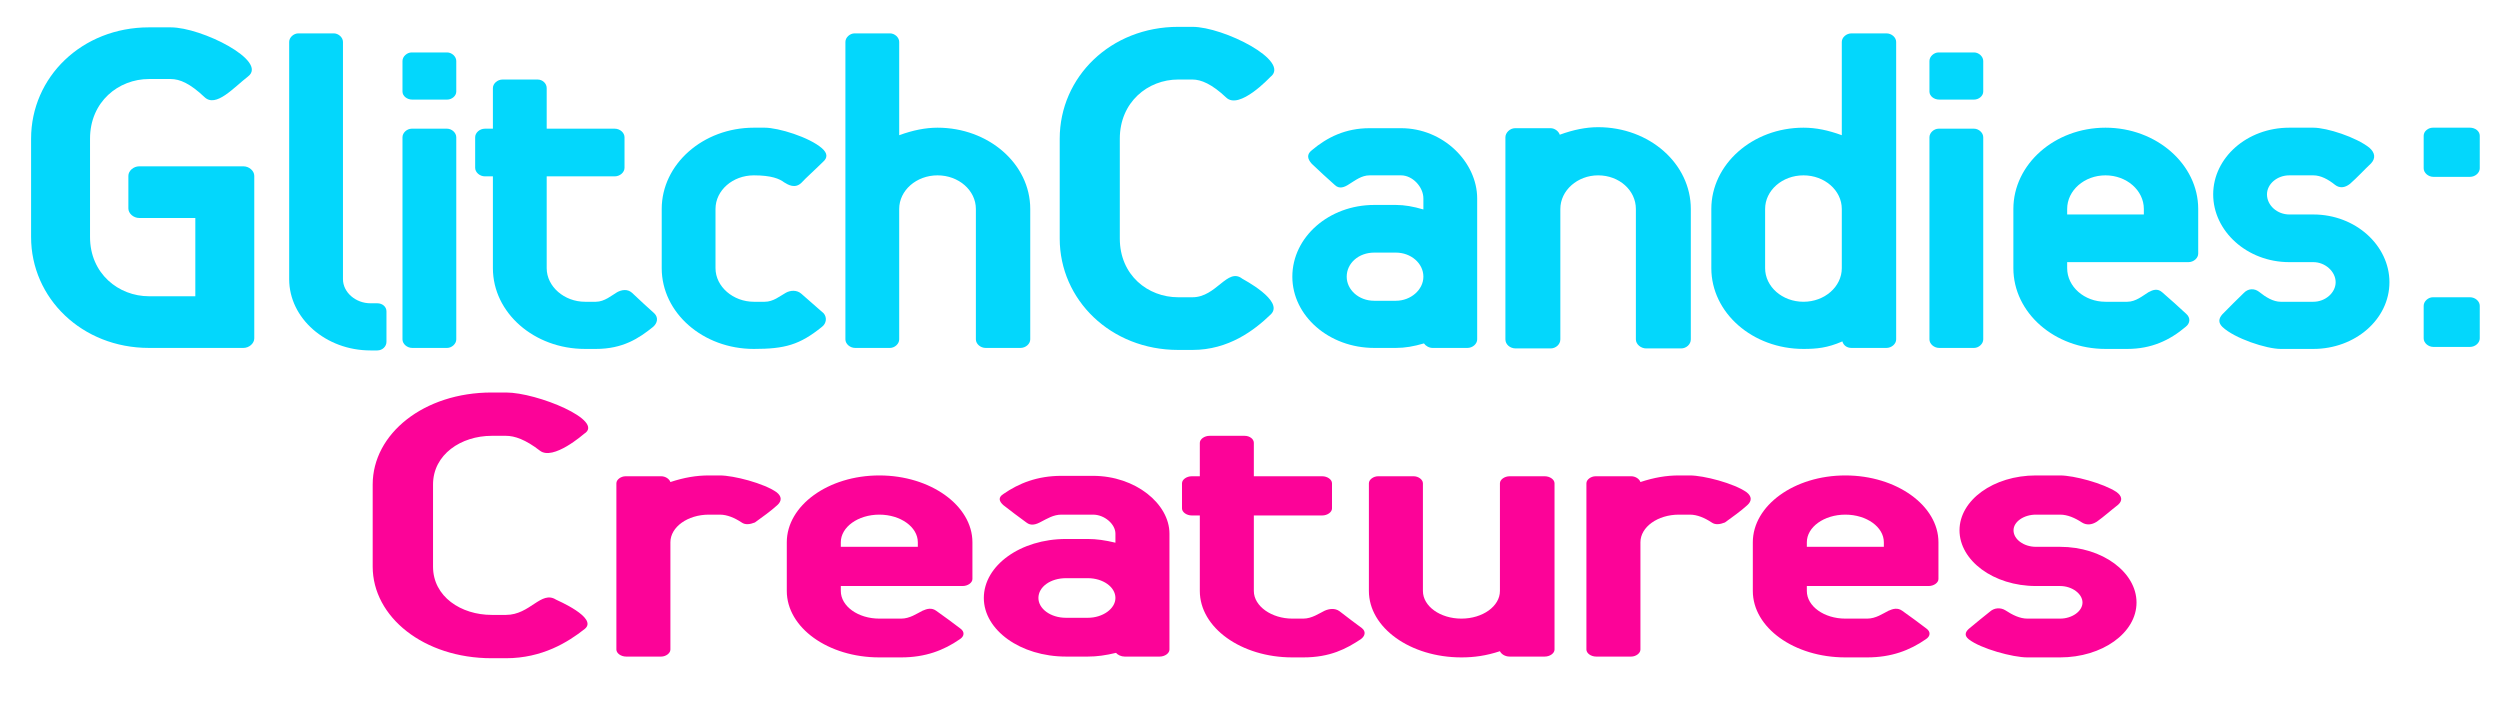
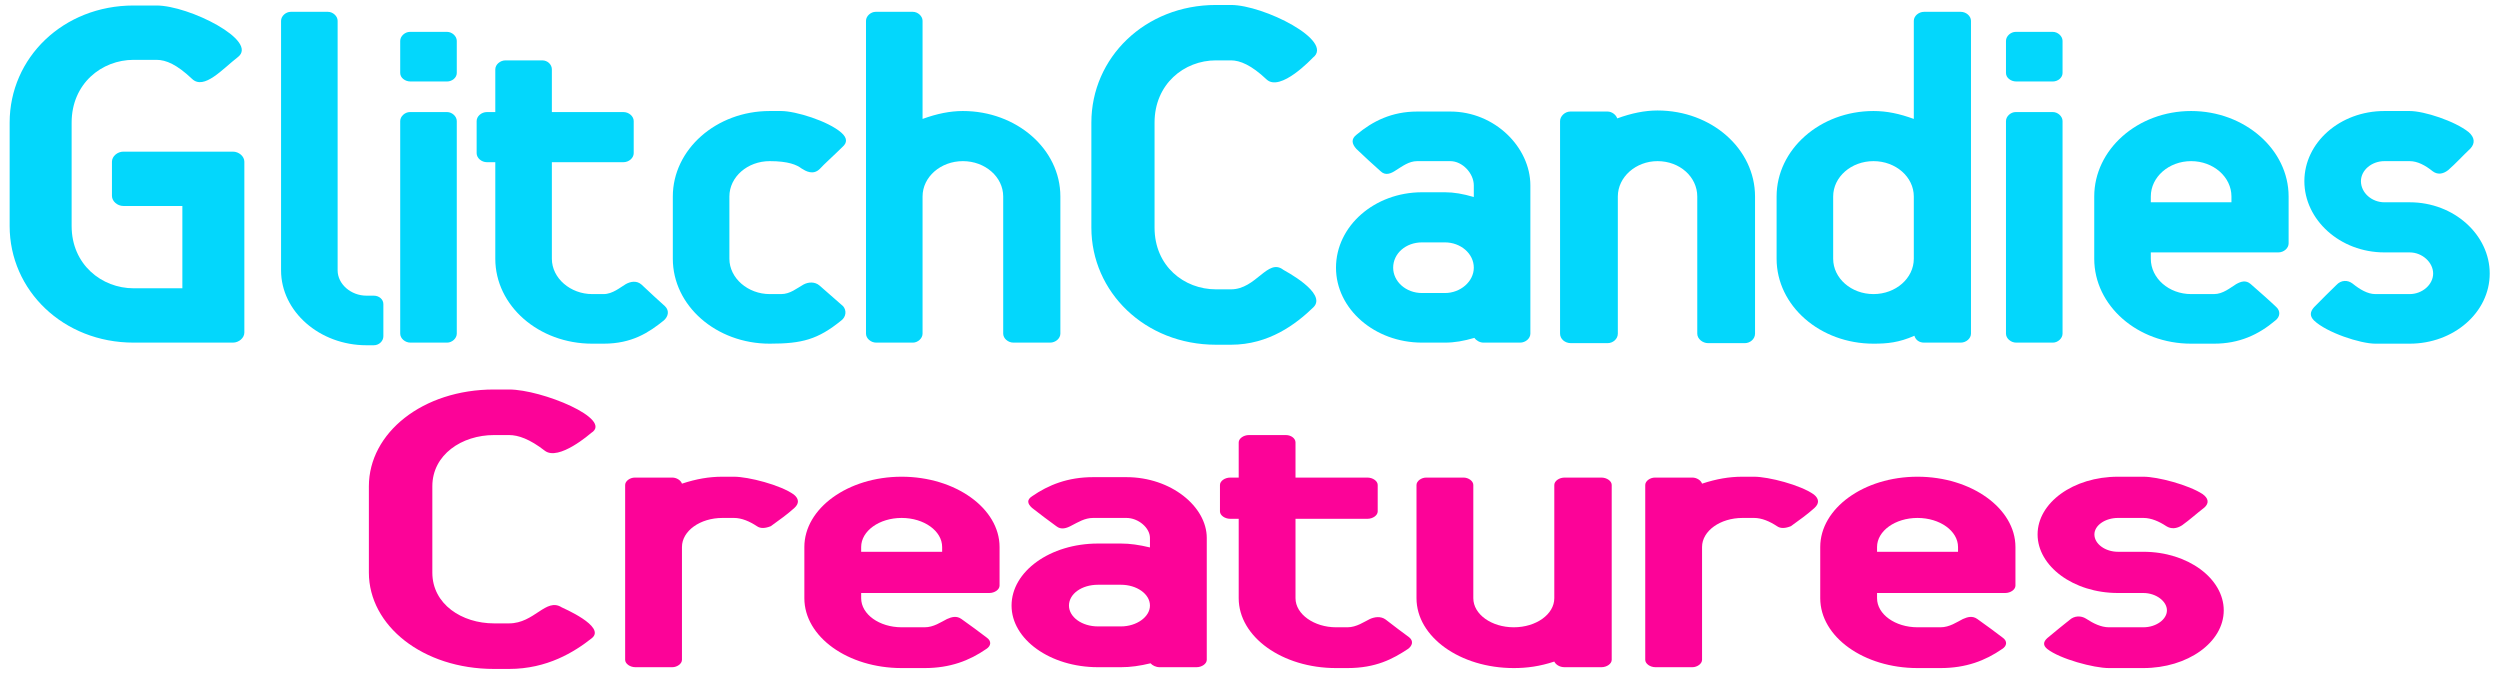
- <svg xmlns="http://www.w3.org/2000/svg" width="100%" height="100%" viewBox="0 0 3749 1060" version="1.1" xml:space="preserve" style="fill-rule:evenodd;clip-rule:evenodd;stroke-linejoin:round;stroke-miterlimit:2;">
-   <g id="Artboard1" transform="matrix(1.80592,0,0,0.792203,42.5789,-321.473)">
+ <svg xmlns="http://www.w3.org/2000/svg" width="100%" height="100%" viewBox="0 0 3565 969" version="1.1" xml:space="preserve" style="fill-rule:evenodd;clip-rule:evenodd;stroke-linejoin:round;stroke-miterlimit:2;">
+   <g id="Artboard1" transform="matrix(1.71724,0,0,0.724289,40.4882,-293.914)">
    <rect x="-23.577" y="405.797" width="2075.55" height="1337.47" style="fill:none;" />
-     <g transform="matrix(0.791978,0,0,1.58277,-648.853,-231.867)">
+     <g transform="matrix(0.832874,0,0,1.73118,-700.275,-337.456)">
      <path d="M822.106,686.388C822.106,759.588 875.506,818.988 945.706,818.988L1044.71,818.988C1050.71,818.988 1056.11,813.588 1056.11,807.588L1056.11,613.188C1056.11,607.188 1050.71,601.788 1044.71,601.788L935.506,601.788C929.506,601.788 924.106,607.188 924.106,613.188L924.106,652.188C924.106,658.188 929.506,663.588 935.506,663.588L994.306,663.588L994.306,757.188L945.706,757.188C913.906,757.188 883.906,730.188 883.906,686.388L883.906,568.788C883.906,524.388 913.906,497.388 945.706,497.388L968.506,497.388C978.106,497.388 988.906,502.788 1003.91,518.988C1015.91,532.188 1034.51,507.588 1049.51,494.388C1071.11,475.788 1000.91,435.588 968.506,435.588L945.706,435.588C875.506,435.588 822.106,494.988 822.106,568.788L822.106,686.388Z" style="fill:rgb(3,215,252);fill-rule:nonzero;" />
      <path d="M1092.71,736.788C1092.71,783.588 1131.11,821.988 1177.91,821.988L1185.11,821.988C1190.51,821.988 1194.71,817.188 1194.71,811.788L1194.71,775.188C1194.71,769.788 1190.51,765.588 1185.11,765.588L1177.91,765.588C1162.31,765.588 1149.11,752.388 1149.11,736.788L1149.11,452.988C1149.11,447.588 1144.31,442.788 1139.51,442.788L1102.31,442.788C1097.51,442.788 1092.71,447.588 1092.71,452.988L1092.71,736.788Z" style="fill:rgb(3,215,252);fill-rule:nonzero;" />
      <path d="M1211.51,475.788L1211.51,512.388C1211.51,517.788 1216.31,521.988 1221.71,521.988L1258.31,521.988C1263.11,521.988 1267.91,517.788 1267.91,512.388L1267.91,475.788C1267.91,470.388 1263.11,465.588 1258.31,465.588L1221.11,465.588C1216.31,465.588 1211.51,470.388 1211.51,475.788ZM1211.51,566.988L1211.51,808.788C1211.51,814.188 1216.31,818.988 1221.71,818.988L1258.31,818.988C1263.11,818.988 1267.91,814.188 1267.91,808.788L1267.91,566.988C1267.91,561.588 1263.11,556.788 1258.31,556.788L1221.11,556.788C1216.31,556.788 1211.51,561.588 1211.51,566.988Z" style="fill:rgb(3,215,252);fill-rule:nonzero;" />
      <path d="M1402.91,820.188L1414.31,820.188C1442.51,820.188 1459.31,807.588 1474.31,793.788C1478.51,789.588 1480.31,782.988 1475.51,777.588C1469.51,771.588 1460.51,761.988 1452.11,752.988C1447.31,748.188 1441.31,749.388 1436.51,752.388C1431.11,755.988 1423.31,763.788 1414.31,763.788L1402.91,763.788C1381.31,763.788 1362.71,745.788 1362.71,723.588L1362.71,613.788L1434.11,613.788C1439.51,613.788 1444.31,608.988 1444.31,603.588L1444.31,566.988C1444.31,561.588 1439.51,556.788 1434.11,556.788L1362.71,556.788L1362.71,508.188C1362.71,502.788 1358.51,497.988 1353.11,497.988L1316.51,497.988C1311.11,497.988 1306.31,502.788 1306.31,508.188L1306.31,556.788L1297.91,556.788C1292.51,556.788 1287.71,561.588 1287.71,566.988L1287.71,603.588C1287.71,608.988 1292.51,613.788 1297.91,613.788L1306.31,613.788L1306.31,723.588C1306.31,776.988 1349.51,820.188 1402.91,820.188Z" style="fill:rgb(3,215,252);fill-rule:nonzero;" />
      <path d="M1579.91,612.588C1598.51,612.588 1606.91,616.788 1611.71,620.988C1615.91,623.988 1623.11,628.788 1629.71,621.588C1634.51,615.588 1642.91,607.188 1652.51,596.388C1657.31,591.588 1657.31,586.188 1651.31,580.188C1638.11,566.988 1605.71,555.588 1591.31,555.588L1579.91,555.588C1526.51,555.588 1483.31,599.388 1483.31,652.788L1483.31,723.588C1483.31,776.988 1526.51,820.188 1579.91,820.188C1612.31,820.188 1627.91,815.388 1651.31,793.788C1656.11,789.588 1656.71,782.388 1653.11,777.588C1645.91,770.388 1638.11,762.588 1629.71,754.188C1624.91,749.388 1618.31,749.988 1613.51,752.988C1606.91,757.188 1600.31,763.788 1591.31,763.788L1579.91,763.788C1558.31,763.788 1539.71,745.788 1539.71,723.588L1539.71,652.788C1539.71,630.588 1557.71,612.588 1579.91,612.588Z" style="fill:rgb(3,215,252);fill-rule:nonzero;" />
      <path d="M1812.71,652.788L1812.71,808.788C1812.71,814.188 1817.51,818.988 1822.91,818.988L1859.51,818.988C1864.91,818.988 1869.71,814.188 1869.71,808.788L1869.71,652.788C1869.71,598.788 1825.91,555.588 1772.51,555.588C1759.91,555.588 1746.71,558.588 1732.31,564.588L1732.31,452.988C1732.31,447.588 1727.51,442.788 1722.71,442.788L1685.51,442.788C1680.71,442.788 1675.91,447.588 1675.91,452.988L1675.91,808.788C1675.91,814.188 1680.71,818.988 1686.11,818.988L1722.71,818.988C1727.51,818.988 1732.31,814.188 1732.31,808.788L1732.31,652.788C1732.31,630.588 1750.31,612.588 1772.51,612.588C1794.71,612.588 1812.71,630.588 1812.71,652.788Z" style="fill:rgb(3,215,252);fill-rule:nonzero;" />
      <g transform="matrix(1,0,0,1,-2.09754,0)">
        <path d="M2041.91,497.988C2050.91,497.988 2062.31,503.388 2077.31,519.588C2091.11,534.588 2122.91,495.588 2123.51,494.988C2145.71,475.788 2074.31,434.988 2041.91,434.988L2026.91,434.988C1956.11,434.988 1902.71,494.988 1902.71,568.788L1902.71,688.188C1902.71,761.388 1956.11,821.388 2026.91,821.388L2041.91,821.388C2079.71,821.388 2106.71,797.988 2124.11,778.788C2138.51,762.588 2094.71,736.788 2094.11,736.188C2078.51,722.388 2067.11,758.388 2041.91,758.388L2026.91,758.388C1995.11,758.388 1965.71,731.988 1965.71,688.188L1965.71,568.788C1965.71,524.988 1995.11,497.988 2026.91,497.988L2041.91,497.988Z" style="fill:rgb(3,215,252);fill-rule:nonzero;" />
      </g>
      <g transform="matrix(1,0,0,1,-4.19508,0)">
        <path d="M2286.71,813.588C2288.51,816.588 2292.11,818.988 2295.71,818.988L2332.31,818.988C2337.71,818.988 2342.51,814.188 2342.51,808.788L2342.51,640.188C2342.51,596.988 2307.11,556.188 2262.71,556.188L2229.71,556.188C2204.51,556.188 2185.31,566.988 2169.11,582.588C2163.71,587.388 2164.31,592.788 2169.11,598.788C2176.31,606.588 2185.31,616.188 2193.11,623.988C2197.91,629.388 2203.31,626.988 2208.71,622.788C2214.71,618.588 2221.31,612.588 2229.71,612.588L2262.71,612.588C2274.71,612.588 2286.11,626.388 2286.11,640.188L2286.11,653.388C2275.31,649.788 2266.31,647.988 2257.31,647.988L2234.51,647.988C2187.11,647.988 2148.71,686.388 2148.71,733.788C2148.71,780.588 2187.11,818.988 2234.51,818.988L2257.31,818.988C2266.91,818.988 2275.91,817.188 2286.71,813.588ZM2234.51,704.988L2257.31,704.988C2272.91,704.988 2286.11,717.588 2286.11,733.788C2286.11,749.388 2272.91,762.588 2257.31,762.588L2234.51,762.588C2218.31,762.588 2205.71,749.388 2205.71,733.788C2205.71,717.588 2218.31,704.988 2234.51,704.988Z" style="fill:rgb(3,215,252);fill-rule:nonzero;" />
      </g>
      <g transform="matrix(1,0,0,1,-2.79672,0)">
        <path d="M2427.71,563.988C2426.51,559.788 2422.31,556.188 2418.11,556.188L2380.91,556.188C2375.51,556.188 2370.71,561.588 2370.71,566.988L2370.71,808.788C2370.71,814.788 2375.51,819.588 2381.51,819.588L2418.11,819.588C2423.51,819.588 2428.31,814.788 2428.31,808.788L2428.31,652.788C2428.31,630.588 2446.31,612.588 2467.91,612.588C2490.11,612.588 2507.51,630.588 2507.51,652.788L2507.51,808.788C2507.51,814.788 2512.91,819.588 2518.31,819.588L2554.91,819.588C2560.31,819.588 2565.11,814.788 2565.11,808.788L2565.11,652.788C2565.11,598.788 2521.91,554.988 2467.91,554.988C2455.31,554.988 2442.11,557.988 2427.71,563.988Z" style="fill:rgb(3,215,252);fill-rule:nonzero;" />
      </g>
      <g transform="matrix(1,0,0,1,-3.4959,0)">
        <path d="M2683.91,820.188C2697.71,820.188 2709.11,818.988 2724.71,811.188C2725.91,815.988 2729.51,818.988 2734.31,818.988L2770.91,818.988C2776.31,818.988 2781.11,814.188 2781.11,808.788L2781.11,452.988C2781.11,447.588 2776.31,442.788 2770.91,442.788L2734.31,442.788C2728.91,442.788 2724.11,447.588 2724.11,452.988L2724.11,564.588C2709.71,558.588 2697.11,555.588 2683.91,555.588C2630.51,555.588 2587.31,599.388 2587.31,652.788L2587.31,723.588C2587.31,776.988 2630.51,820.188 2683.91,820.188ZM2683.91,612.588C2706.11,612.588 2724.11,630.588 2724.11,652.788L2724.11,723.588C2724.11,745.788 2706.11,763.788 2683.91,763.788C2661.71,763.788 2643.71,745.788 2643.71,723.588L2643.71,652.788C2643.71,630.588 2661.71,612.588 2683.91,612.588Z" style="fill:rgb(3,215,252);fill-rule:nonzero;" />
      </g>
      <g transform="matrix(1,0,0,1,-2.79672,0)">
        <path d="M2815.31,475.788L2815.31,512.388C2815.31,517.788 2820.11,521.988 2825.51,521.988L2862.11,521.988C2866.91,521.988 2871.71,517.788 2871.71,512.388L2871.71,475.788C2871.71,470.388 2866.91,465.588 2862.11,465.588L2824.91,465.588C2820.11,465.588 2815.31,470.388 2815.31,475.788ZM2815.31,566.988L2815.31,808.788C2815.31,814.188 2820.11,818.988 2825.51,818.988L2862.11,818.988C2866.91,818.988 2871.71,814.188 2871.71,808.788L2871.71,566.988C2871.71,561.588 2866.91,556.788 2862.11,556.788L2824.91,556.788C2820.11,556.788 2815.31,561.588 2815.31,566.988Z" style="fill:rgb(3,215,252);fill-rule:nonzero;" />
      </g>
      <path d="M2956.91,723.588L2956.91,716.388L3084.11,716.388C3089.51,716.388 3094.31,711.588 3094.31,706.188L3094.31,652.788C3094.31,599.388 3050.51,555.588 2997.11,555.588C2943.71,555.588 2900.51,599.388 2900.51,652.788L2900.51,723.588C2900.51,776.988 2943.71,820.188 2997.11,820.188L3019.91,820.188C3045.11,820.188 3064.31,809.988 3081.11,793.788C3085.91,789.588 3086.51,782.988 3081.71,778.188C3075.11,770.988 3064.31,760.188 3056.51,752.388C3051.71,747.588 3046.91,749.388 3042.11,752.388C3036.11,756.588 3028.91,763.788 3019.91,763.788L2997.11,763.788C2974.91,763.788 2956.91,745.788 2956.91,723.588ZM2997.11,612.588C3019.31,612.588 3037.31,630.588 3037.31,652.788L3037.31,659.388L2956.91,659.388L2956.91,652.788C2956.91,630.588 2974.91,612.588 2997.11,612.588Z" style="fill:rgb(3,215,252);fill-rule:nonzero;" />
      <g transform="matrix(1,0,0,1,-3.4959,0)">
        <path d="M3184.31,820.188L3218.51,820.188C3262.31,820.188 3298.31,784.788 3298.31,740.388C3298.31,696.588 3262.91,659.388 3218.51,659.388L3193.31,659.388C3180.71,659.388 3169.91,648.588 3169.91,635.388C3169.91,622.788 3180.71,612.588 3193.31,612.588L3218.51,612.588C3226.31,612.588 3234.11,617.388 3241.31,623.988C3246.11,628.188 3251.51,627.588 3256.91,622.788C3264.71,614.988 3271.31,606.588 3279.11,598.188C3283.91,592.188 3283.31,585.588 3277.31,579.588C3263.51,566.988 3232.91,555.588 3218.51,555.588L3193.31,555.588C3148.91,555.588 3113.51,591.588 3113.51,635.388C3113.51,679.188 3148.91,716.388 3193.31,716.388L3218.51,716.388C3231.11,716.388 3241.91,727.788 3241.91,740.388C3241.91,752.988 3231.11,763.788 3218.51,763.788L3184.31,763.788C3176.51,763.788 3168.71,758.388 3161.51,751.788C3156.71,747.588 3150.11,747.588 3145.31,753.588C3138.11,761.388 3131.51,769.188 3123.11,778.788C3118.91,784.188 3118.91,788.988 3123.11,793.788C3135.71,807.588 3169.31,820.188 3184.31,820.188Z" style="fill:rgb(3,215,252);fill-rule:nonzero;" />
      </g>
-       <path d="M3330.71,565.188L3330.71,604.188C3330.71,609.588 3335.51,614.388 3340.91,614.388L3379.31,614.388C3384.71,614.388 3389.51,609.588 3389.51,604.188L3389.51,565.188C3389.51,559.788 3384.71,555.588 3379.31,555.588L3340.31,555.588C3335.51,555.588 3330.71,559.788 3330.71,565.188ZM3330.71,768.588L3330.71,807.588C3330.71,812.988 3335.51,817.788 3340.91,817.788L3379.31,817.788C3384.71,817.788 3389.51,812.988 3389.51,807.588L3389.51,768.588C3389.51,763.188 3384.71,758.388 3379.31,758.388L3340.31,758.388C3335.51,758.388 3330.71,763.188 3330.71,768.588Z" style="fill:rgb(3,215,252);fill-rule:nonzero;" />
    </g>
-     <g transform="matrix(1.59074,0,0,2.60356,64.7254,-1443.69)">
+     <g transform="matrix(1.67288,0,0,2.84769,50.1512,-1662.91)">
      <g transform="matrix(1,0,0,1,2.08859,0)">
        <path d="M206.546,1027.24C211.046,1027.24 216.746,1029.94 224.246,1038.04C231.146,1045.54 247.046,1026.04 247.346,1025.74C258.446,1016.14 222.746,995.741 206.546,995.741L199.046,995.741C163.646,995.741 136.946,1025.74 136.946,1062.64L136.946,1122.34C136.946,1158.94 163.646,1188.94 199.046,1188.94L206.546,1188.94C225.446,1188.94 238.946,1177.24 247.646,1167.64C254.846,1159.54 232.946,1146.64 232.646,1146.34C224.846,1139.44 219.146,1157.44 206.546,1157.44L199.046,1157.44C183.146,1157.44 168.446,1144.24 168.446,1122.34L168.446,1062.64C168.446,1040.74 183.146,1027.24 199.046,1027.24L206.546,1027.24Z" style="fill:rgb(252,3,152);fill-rule:nonzero;" />
      </g>
      <path d="M294.446,1060.84C293.846,1058.44 291.746,1056.64 289.646,1056.64L271.046,1056.64C268.646,1056.64 266.246,1059.04 266.246,1061.74L266.246,1182.64C266.246,1185.34 268.646,1187.74 271.346,1187.74L289.646,1187.74C292.046,1187.74 294.446,1185.34 294.446,1182.64L294.446,1104.64C294.446,1093.54 303.446,1084.54 314.546,1084.54L320.246,1084.54C324.146,1084.54 328.046,1086.94 331.646,1090.24C333.446,1092.04 335.846,1091.74 338.546,1090.24C342.446,1086.34 346.946,1081.84 350.246,1077.64C352.646,1074.64 352.646,1071.34 349.946,1068.34C343.346,1061.74 327.446,1056.04 320.246,1056.04L314.546,1056.04C307.946,1056.04 301.646,1057.54 294.446,1060.84Z" style="fill:rgb(252,3,152);fill-rule:nonzero;" />
      <g transform="matrix(1,0,0,1,-1.0443,0)">
        <path d="M384.446,1140.04L384.446,1136.44L448.046,1136.44C450.746,1136.44 453.146,1134.04 453.146,1131.34L453.146,1104.64C453.146,1077.94 431.246,1056.04 404.546,1056.04C377.846,1056.04 356.246,1077.94 356.246,1104.64L356.246,1140.04C356.246,1166.74 377.846,1188.34 404.546,1188.34L415.946,1188.34C428.546,1188.34 438.146,1183.24 446.546,1175.14C448.946,1173.04 449.246,1169.74 446.846,1167.34C443.546,1163.74 438.146,1158.34 434.246,1154.44C431.846,1152.04 429.446,1152.94 427.046,1154.44C424.046,1156.54 420.446,1160.14 415.946,1160.14L404.546,1160.14C393.446,1160.14 384.446,1151.14 384.446,1140.04ZM404.546,1084.54C415.646,1084.54 424.646,1093.54 424.646,1104.64L424.646,1107.94L384.446,1107.94L384.446,1104.64C384.446,1093.54 393.446,1084.54 404.546,1084.54Z" style="fill:rgb(252,3,152);fill-rule:nonzero;" />
      </g>
      <g transform="matrix(1,0,0,1,-1.39239,0)">
        <path d="M528.446,1185.04C529.346,1186.54 531.146,1187.74 532.946,1187.74L551.246,1187.74C553.946,1187.74 556.346,1185.34 556.346,1182.64L556.346,1098.34C556.346,1076.74 538.646,1056.34 516.446,1056.34L499.946,1056.34C487.346,1056.34 477.746,1061.74 469.646,1069.54C466.946,1071.94 467.246,1074.64 469.646,1077.64C473.246,1081.54 477.746,1086.34 481.646,1090.24C484.046,1092.94 486.746,1091.74 489.446,1089.64C492.446,1087.54 495.746,1084.54 499.946,1084.54L516.446,1084.54C522.446,1084.54 528.146,1091.44 528.146,1098.34L528.146,1104.94C522.746,1103.14 518.246,1102.24 513.746,1102.24L502.346,1102.24C478.646,1102.24 459.446,1121.44 459.446,1145.14C459.446,1168.54 478.646,1187.74 502.346,1187.74L513.746,1187.74C518.546,1187.74 523.046,1186.84 528.446,1185.04ZM502.346,1130.74L513.746,1130.74C521.546,1130.74 528.146,1137.04 528.146,1145.14C528.146,1152.94 521.546,1159.54 513.746,1159.54L502.346,1159.54C494.246,1159.54 487.946,1152.94 487.946,1145.14C487.946,1137.04 494.246,1130.74 502.346,1130.74Z" style="fill:rgb(252,3,152);fill-rule:nonzero;" />
      </g>
      <g transform="matrix(1,0,0,1,-1.74049,0)">
        <path d="M620.846,1188.34L626.546,1188.34C640.646,1188.34 649.046,1182.04 656.546,1175.14C658.646,1173.04 659.546,1169.74 657.146,1167.04C654.146,1164.04 649.646,1159.24 645.446,1154.74C643.046,1152.34 640.046,1152.94 637.646,1154.44C634.946,1156.24 631.046,1160.14 626.546,1160.14L620.846,1160.14C610.046,1160.14 600.746,1151.14 600.746,1140.04L600.746,1085.14L636.446,1085.14C639.146,1085.14 641.546,1082.74 641.546,1080.04L641.546,1061.74C641.546,1059.04 639.146,1056.64 636.446,1056.64L600.746,1056.64L600.746,1032.34C600.746,1029.64 598.646,1027.24 595.946,1027.24L577.646,1027.24C574.946,1027.24 572.546,1029.64 572.546,1032.34L572.546,1056.64L568.346,1056.64C565.646,1056.64 563.246,1059.04 563.246,1061.74L563.246,1080.04C563.246,1082.74 565.646,1085.14 568.346,1085.14L572.546,1085.14L572.546,1140.04C572.546,1166.74 594.146,1188.34 620.846,1188.34Z" style="fill:rgb(252,3,152);fill-rule:nonzero;" />
      </g>
      <g transform="matrix(1,0,0,1,-3.48098,0)">
        <path d="M710.846,1188.34C717.446,1188.34 723.746,1187.14 730.946,1183.84C731.546,1185.64 733.346,1187.74 736.046,1187.74L754.346,1187.74C757.046,1187.74 759.446,1185.34 759.446,1182.64L759.446,1061.74C759.446,1059.04 757.046,1056.64 754.346,1056.64L736.046,1056.64C733.346,1056.64 730.946,1059.04 730.946,1061.74L730.946,1140.04C730.946,1151.14 721.946,1160.14 710.846,1160.14C699.746,1160.14 690.746,1151.14 690.746,1140.04L690.746,1061.74C690.746,1059.04 688.346,1056.64 685.946,1056.64L667.346,1056.64C664.946,1056.64 662.546,1059.04 662.546,1061.74L662.546,1140.04C662.546,1166.74 684.146,1188.34 710.846,1188.34Z" style="fill:rgb(252,3,152);fill-rule:nonzero;" />
      </g>
      <g transform="matrix(1,0,0,1,-2.43669,0)">
        <path d="M803.246,1060.84C802.646,1058.44 800.546,1056.64 798.446,1056.64L779.846,1056.64C777.446,1056.64 775.046,1059.04 775.046,1061.74L775.046,1182.64C775.046,1185.34 777.446,1187.74 780.146,1187.74L798.446,1187.74C800.846,1187.74 803.246,1185.34 803.246,1182.64L803.246,1104.64C803.246,1093.54 812.246,1084.54 823.346,1084.54L829.046,1084.54C832.946,1084.54 836.846,1086.94 840.446,1090.24C842.246,1092.04 844.646,1091.74 847.346,1090.24C851.246,1086.34 855.746,1081.84 859.046,1077.64C861.446,1074.64 861.446,1071.34 858.746,1068.34C852.146,1061.74 836.246,1056.04 829.046,1056.04L823.346,1056.04C816.746,1056.04 810.446,1057.54 803.246,1060.84Z" style="fill:rgb(252,3,152);fill-rule:nonzero;" />
      </g>
      <g transform="matrix(1,0,0,1,-5.56958,0)">
        <path d="M893.246,1140.04L893.246,1136.44L956.846,1136.44C959.546,1136.44 961.946,1134.04 961.946,1131.34L961.946,1104.64C961.946,1077.94 940.046,1056.04 913.346,1056.04C886.646,1056.04 865.046,1077.94 865.046,1104.64L865.046,1140.04C865.046,1166.74 886.646,1188.34 913.346,1188.34L924.746,1188.34C937.346,1188.34 946.946,1183.24 955.346,1175.14C957.746,1173.04 958.046,1169.74 955.646,1167.34C952.346,1163.74 946.946,1158.34 943.046,1154.44C940.646,1152.04 938.246,1152.94 935.846,1154.44C932.846,1156.54 929.246,1160.14 924.746,1160.14L913.346,1160.14C902.246,1160.14 893.246,1151.14 893.246,1140.04ZM913.346,1084.54C924.446,1084.54 933.446,1093.54 933.446,1104.64L933.446,1107.94L893.246,1107.94L893.246,1104.64C893.246,1093.54 902.246,1084.54 913.346,1084.54Z" style="fill:rgb(252,3,152);fill-rule:nonzero;" />
      </g>
      <g transform="matrix(1,0,0,1,-4.17718,0)">
        <path d="M1006.95,1188.34L1024.05,1188.34C1045.95,1188.34 1063.95,1170.64 1063.95,1148.44C1063.95,1126.54 1046.25,1107.94 1024.05,1107.94L1011.45,1107.94C1005.15,1107.94 999.746,1102.54 999.746,1095.94C999.746,1089.64 1005.15,1084.54 1011.45,1084.54L1024.05,1084.54C1027.95,1084.54 1031.85,1086.94 1035.45,1090.24C1037.85,1092.34 1040.55,1092.04 1043.25,1089.64C1047.15,1085.74 1050.45,1081.54 1054.35,1077.34C1056.75,1074.34 1056.45,1071.04 1053.45,1068.04C1046.55,1061.74 1031.25,1056.04 1024.05,1056.04L1011.45,1056.04C989.246,1056.04 971.546,1074.04 971.546,1095.94C971.546,1117.84 989.246,1136.44 1011.45,1136.44L1024.05,1136.44C1030.35,1136.44 1035.75,1142.14 1035.75,1148.44C1035.75,1154.74 1030.35,1160.14 1024.05,1160.14L1006.95,1160.14C1003.05,1160.14 999.146,1157.44 995.546,1154.14C993.146,1152.04 989.846,1152.04 987.446,1155.04C983.846,1158.94 980.546,1162.84 976.346,1167.64C974.246,1170.34 974.246,1172.74 976.346,1175.14C982.646,1182.04 999.446,1188.34 1006.95,1188.34Z" style="fill:rgb(252,3,152);fill-rule:nonzero;" />
      </g>
    </g>
  </g>
</svg>
